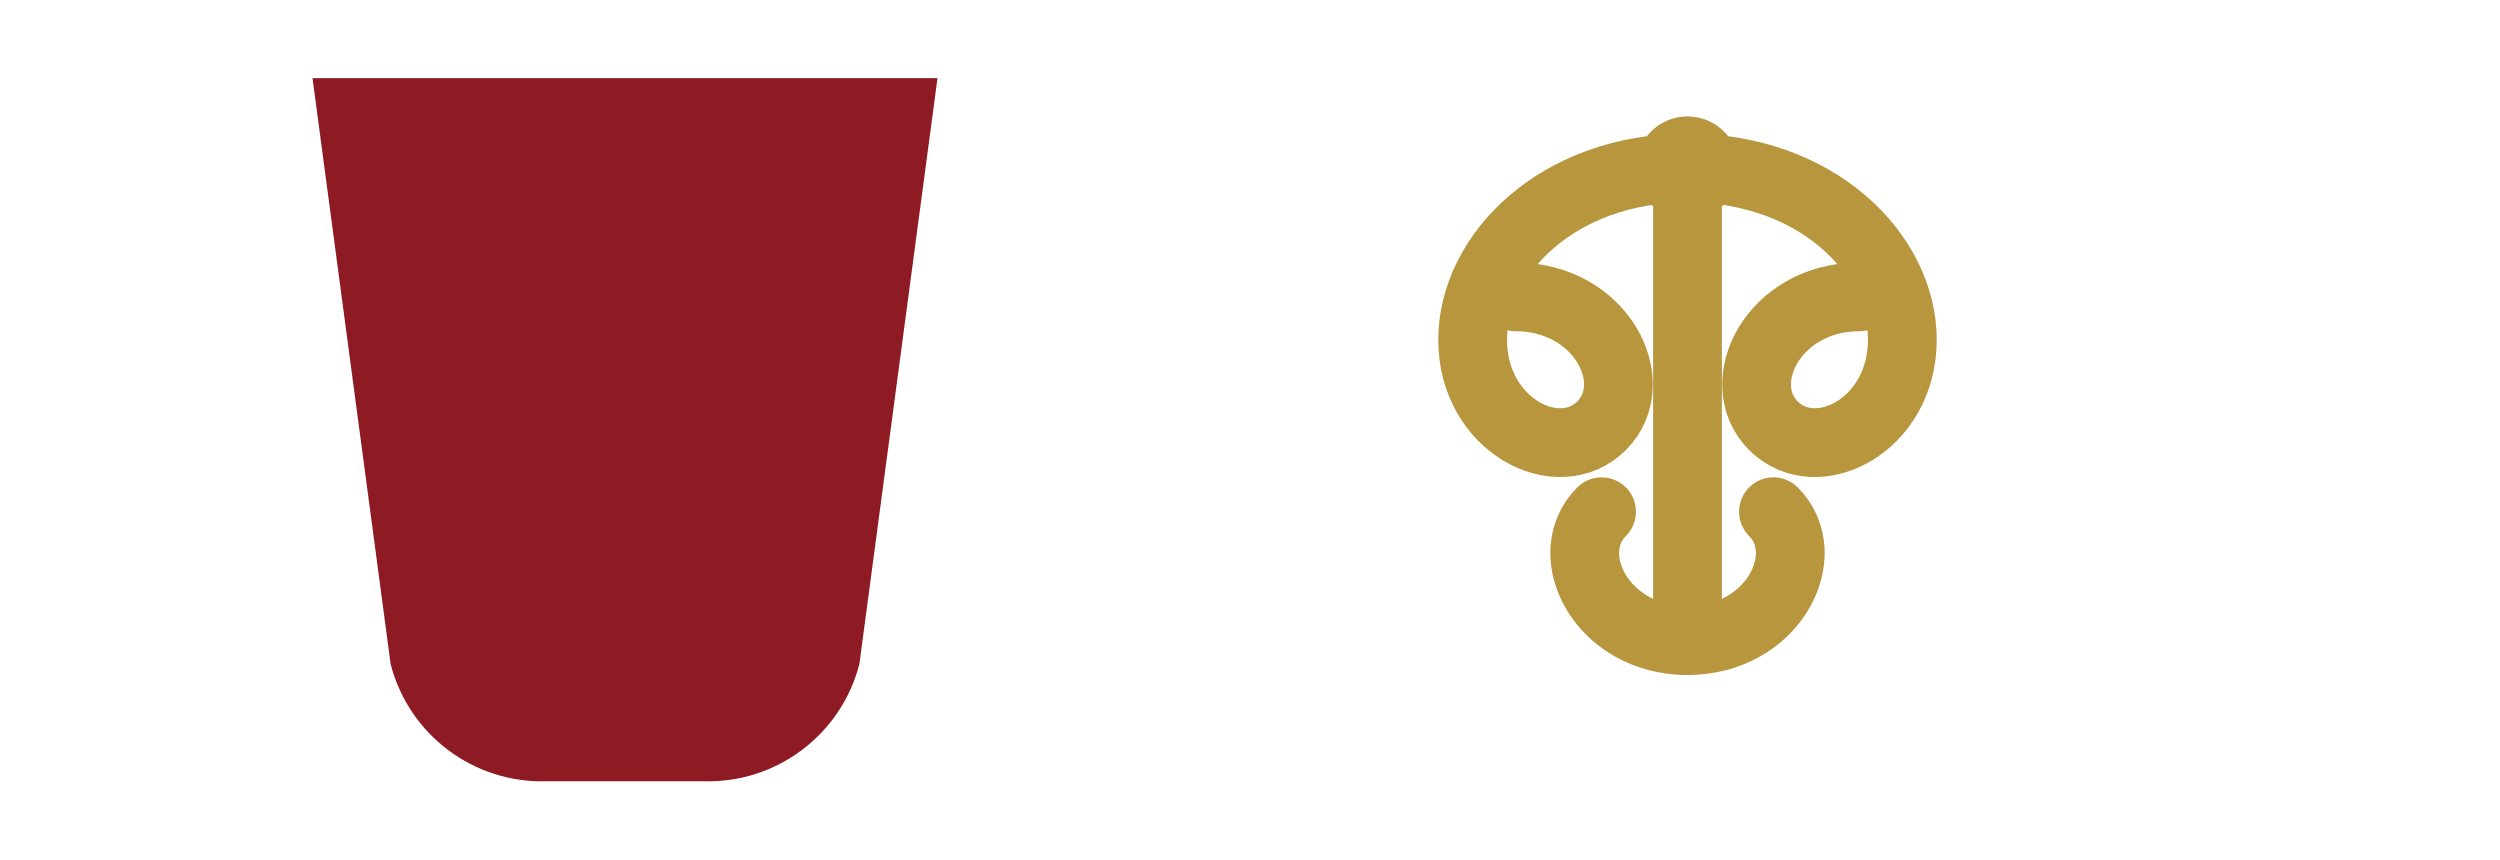
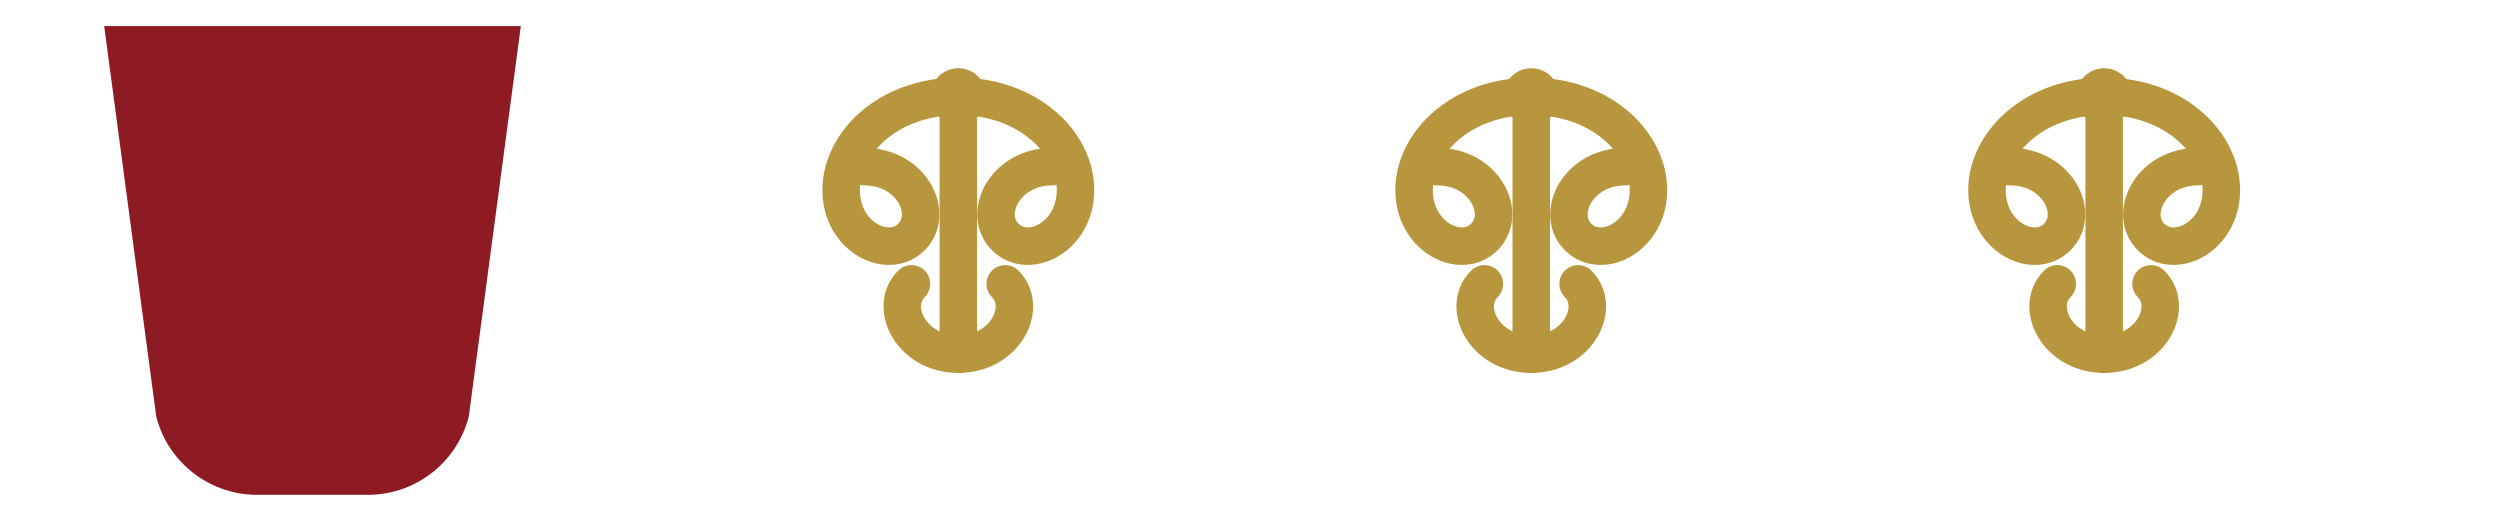
- <svg xmlns="http://www.w3.org/2000/svg" width="64" height="22" viewBox="0 0 64 22">
-   <g transform="translate(6 2)">
+ <svg xmlns="http://www.w3.org/2000/svg" width="96" height="20" viewBox="0 0 96 20">
+   <g transform="translate(2 1)">
    <path d="M2 0h16l-2 15a4 4 0 0 1-4 3H8a4 4 0 0 1-4-3z" fill="#8E1B24" />
  </g>
-   <g transform="translate(30 1) scale(1.1)">
+   <g transform="translate(26 1) scale(0.9)">
+     <g fill="none" stroke="#b8963e" stroke-width="1.6" stroke-linecap="round">
+       <path d="M12 3c-3 0-5 2-5 4s2 3 3 2 0-3-2-3" />
+       <path d="M12 3c3 0 5 2 5 4s-2 3-3 2 0-3 2-3" />
+       <path d="M12 4v10" />
+       <path d="M12 14c-2 0-3-2-2-3M12 14c2 0 3-2 2-3" />
+     </g>
+     <circle cx="12" cy="3" r="1.2" fill="#b8963e" />
+   </g>
+   <g transform="translate(48 1) scale(0.9)">
+     <g fill="none" stroke="#b8963e" stroke-width="1.6" stroke-linecap="round">
+       <path d="M12 3c-3 0-5 2-5 4s2 3 3 2 0-3-2-3" />
+       <path d="M12 3c3 0 5 2 5 4s-2 3-3 2 0-3 2-3" />
+       <path d="M12 4v10" />
+       <path d="M12 14c-2 0-3-2-2-3M12 14c2 0 3-2 2-3" />
+     </g>
+     <circle cx="12" cy="3" r="1.2" fill="#b8963e" />
+   </g>
+   <g transform="translate(70 1) scale(0.9)">
    <g fill="none" stroke="#b8963e" stroke-width="1.6" stroke-linecap="round">
      <path d="M12 3c-3 0-5 2-5 4s2 3 3 2 0-3-2-3" />
      <path d="M12 3c3 0 5 2 5 4s-2 3-3 2 0-3 2-3" />
      <path d="M12 4v10" />
      <path d="M12 14c-2 0-3-2-2-3M12 14c2 0 3-2 2-3" />
    </g>
    <circle cx="12" cy="3" r="1.2" fill="#b8963e" />
  </g>
</svg>
